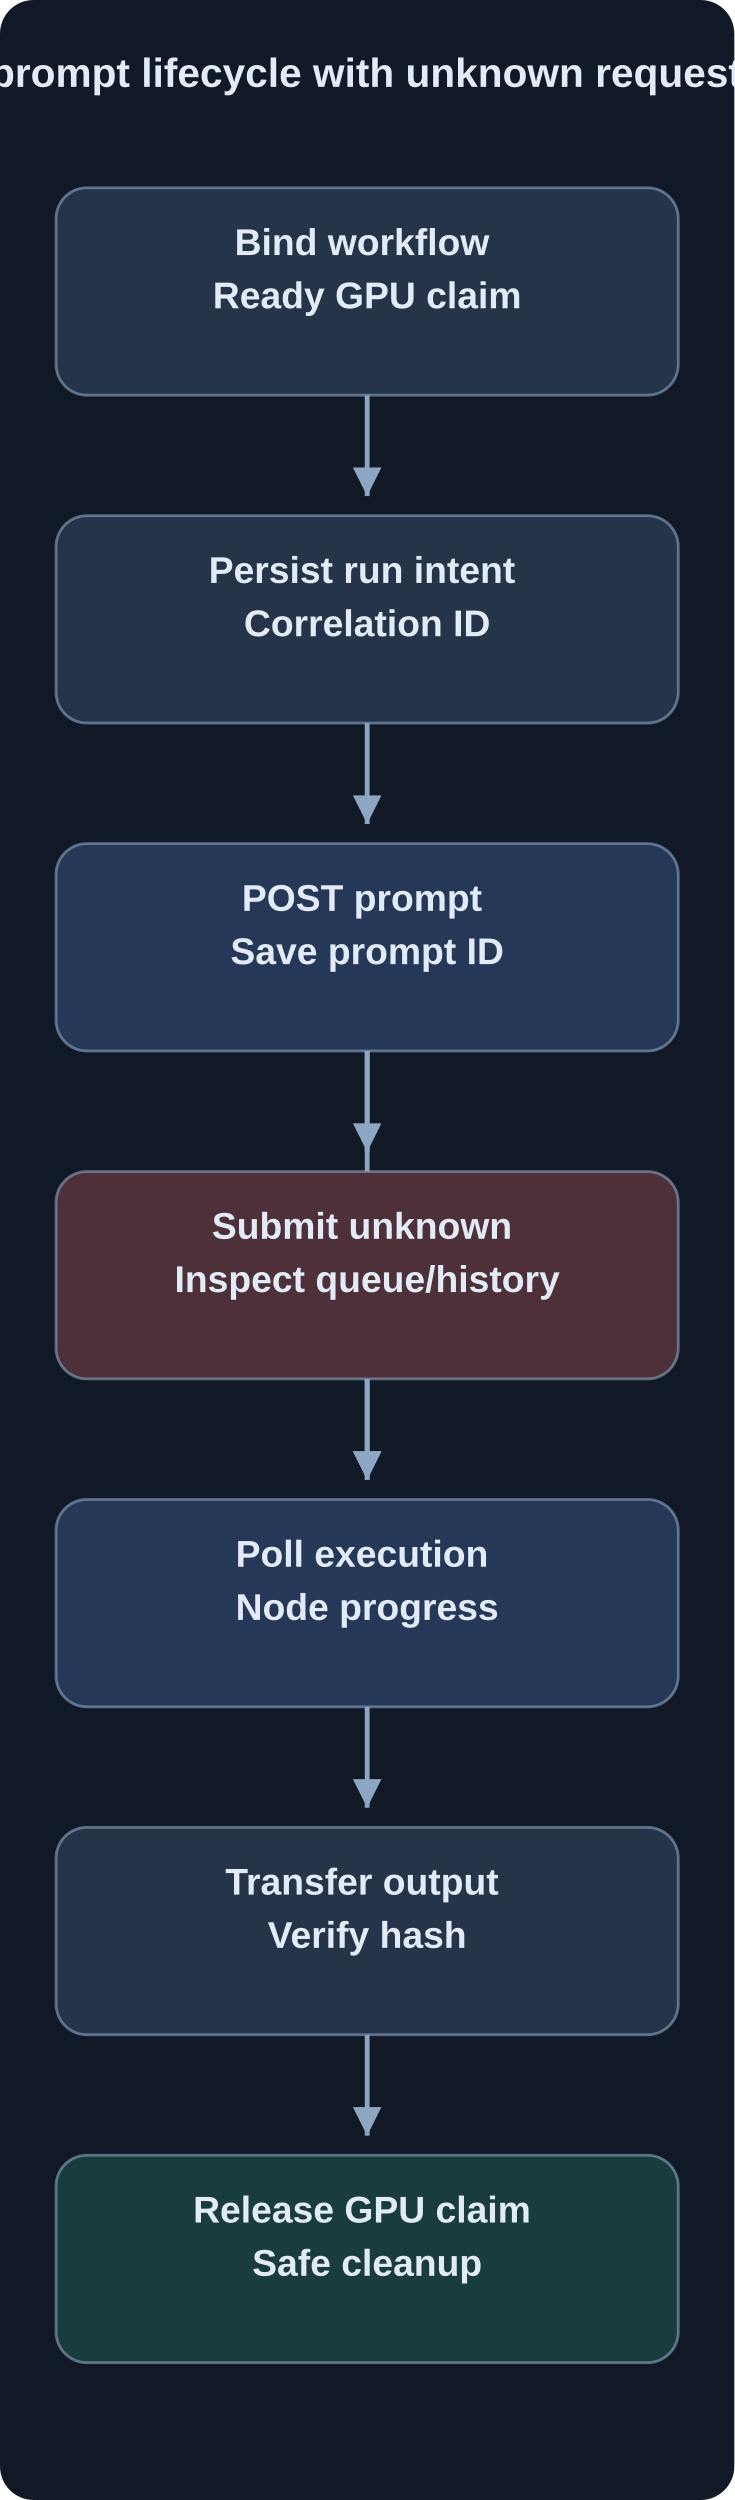
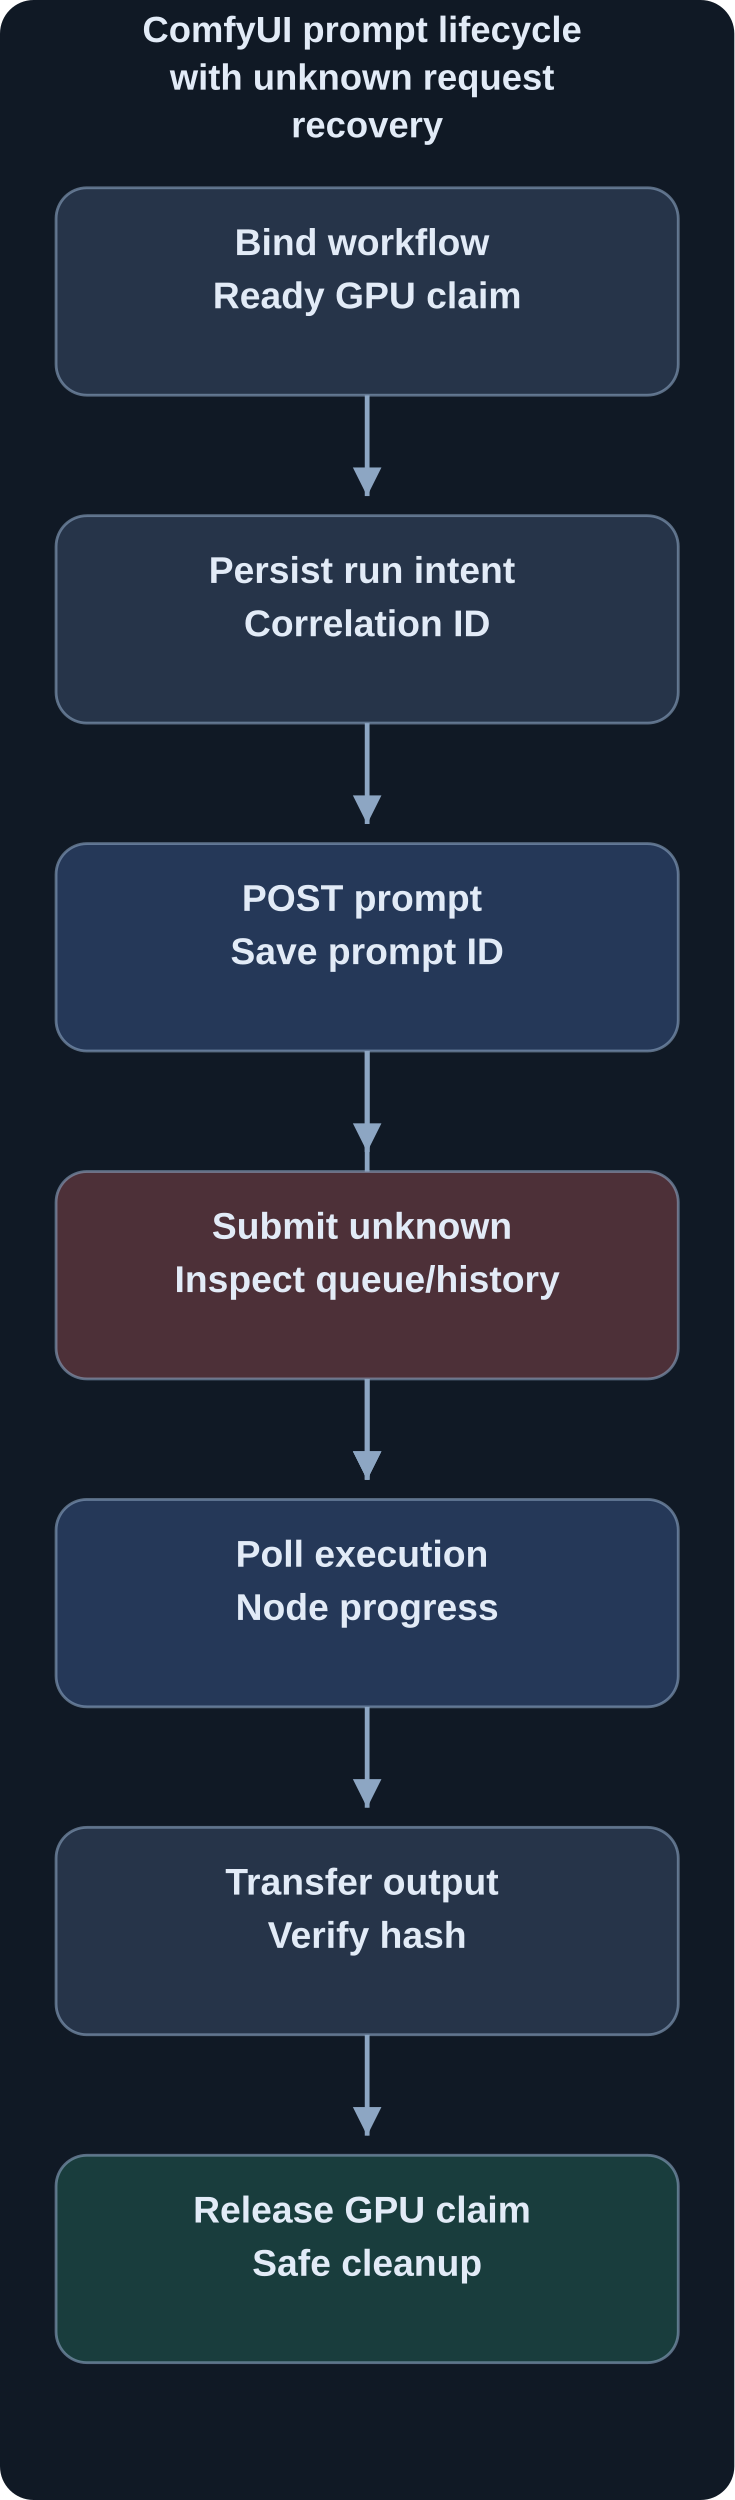
<svg xmlns="http://www.w3.org/2000/svg" width="262" height="892" viewBox="0 0 262 892" role="img" aria-label="ComfyUI prompt lifecycle with unknown request recovery">
  <defs>
    <marker id="a" markerWidth="8" markerHeight="8" refX="6" refY="3" orient="auto">
      <path d="M0 0 L6 3 L0 6 Z" fill="#8da6c3" />
    </marker>
  </defs>
  <rect width="262" height="892" rx="12" fill="#101925" />
-   <text x="131" y="31" font-size="14.5" font-family="Arial, sans-serif" font-weight="700" text-anchor="middle" fill="#e2ebf7">ComfyUI prompt lifecycle with unknown request recovery</text>
+   <text x="131" y="15" font-size="13" font-family="Arial, sans-serif" font-weight="700" text-anchor="middle" fill="#e2ebf7">
+     <tspan x="131" y="15">ComfyUI prompt lifecycle</tspan>
+     <tspan x="131" y="32">with unknown request</tspan>
+     <tspan x="131" y="49">recovery</tspan>
+   </text>
  <path d="M 131 141 C 131 169, 131 156, 131 177" fill="none" stroke="#8da6c3" stroke-width="1.7" marker-end="url(#a)" />
  <path d="M 131 258 C 131 286, 131 273, 131 294" fill="none" stroke="#8da6c3" stroke-width="1.7" marker-end="url(#a)" />
  <path d="M 131 375 C 131 403, 131 390, 131 411" fill="none" stroke="#8da6c3" stroke-width="1.7" marker-end="url(#a)" />
  <path d="M 131 375 C 131 403, 131 507, 131 528" fill="none" stroke="#8da6c3" stroke-width="1.7" marker-end="url(#a)" />
  <path d="M 131 492 C 131 520, 131 507, 131 528" fill="none" stroke="#8da6c3" stroke-width="1.7" marker-end="url(#a)" />
  <path d="M 131 609 C 131 637, 131 624, 131 645" fill="none" stroke="#8da6c3" stroke-width="1.7" marker-end="url(#a)" />
  <path d="M 131 726 C 131 754, 131 741, 131 762" fill="none" stroke="#8da6c3" stroke-width="1.7" marker-end="url(#a)" />
  <rect x="20" y="67" width="222" height="74" rx="11" fill="#263449" stroke="#8da6c3" stroke-opacity=".6" />
  <text font-family="Arial, sans-serif" font-size="13.3" font-weight="600" text-anchor="middle" fill="#e2ebf7">
    <tspan x="131" y="91">Bind workflow</tspan>
    <tspan x="131" y="110">Ready GPU claim</tspan>
  </text>
  <rect x="20" y="184" width="222" height="74" rx="11" fill="#263449" stroke="#8da6c3" stroke-opacity=".6" />
  <text font-family="Arial, sans-serif" font-size="13.3" font-weight="600" text-anchor="middle" fill="#e2ebf7">
    <tspan x="131" y="208">Persist run intent</tspan>
    <tspan x="131" y="227">Correlation ID</tspan>
  </text>
  <rect x="20" y="301" width="222" height="74" rx="11" fill="#253858" stroke="#8da6c3" stroke-opacity=".6" />
  <text font-family="Arial, sans-serif" font-size="13.3" font-weight="600" text-anchor="middle" fill="#e2ebf7">
    <tspan x="131" y="325">POST prompt</tspan>
    <tspan x="131" y="344">Save prompt ID</tspan>
  </text>
  <rect x="20" y="418" width="222" height="74" rx="11" fill="#4d3038" stroke="#8da6c3" stroke-opacity=".6" />
  <text font-family="Arial, sans-serif" font-size="13.3" font-weight="600" text-anchor="middle" fill="#e2ebf7">
    <tspan x="131" y="442">Submit unknown</tspan>
    <tspan x="131" y="461">Inspect queue/history</tspan>
  </text>
  <rect x="20" y="535" width="222" height="74" rx="11" fill="#253858" stroke="#8da6c3" stroke-opacity=".6" />
  <text font-family="Arial, sans-serif" font-size="13.3" font-weight="600" text-anchor="middle" fill="#e2ebf7">
    <tspan x="131" y="559">Poll execution</tspan>
    <tspan x="131" y="578">Node progress</tspan>
  </text>
  <rect x="20" y="652" width="222" height="74" rx="11" fill="#263449" stroke="#8da6c3" stroke-opacity=".6" />
  <text font-family="Arial, sans-serif" font-size="13.3" font-weight="600" text-anchor="middle" fill="#e2ebf7">
    <tspan x="131" y="676">Transfer output</tspan>
    <tspan x="131" y="695">Verify hash</tspan>
  </text>
  <rect x="20" y="769" width="222" height="74" rx="11" fill="#193d3d" stroke="#8da6c3" stroke-opacity=".6" />
  <text font-family="Arial, sans-serif" font-size="13.3" font-weight="600" text-anchor="middle" fill="#e2ebf7">
    <tspan x="131" y="793">Release GPU claim</tspan>
    <tspan x="131" y="812">Safe cleanup</tspan>
  </text>
</svg>
